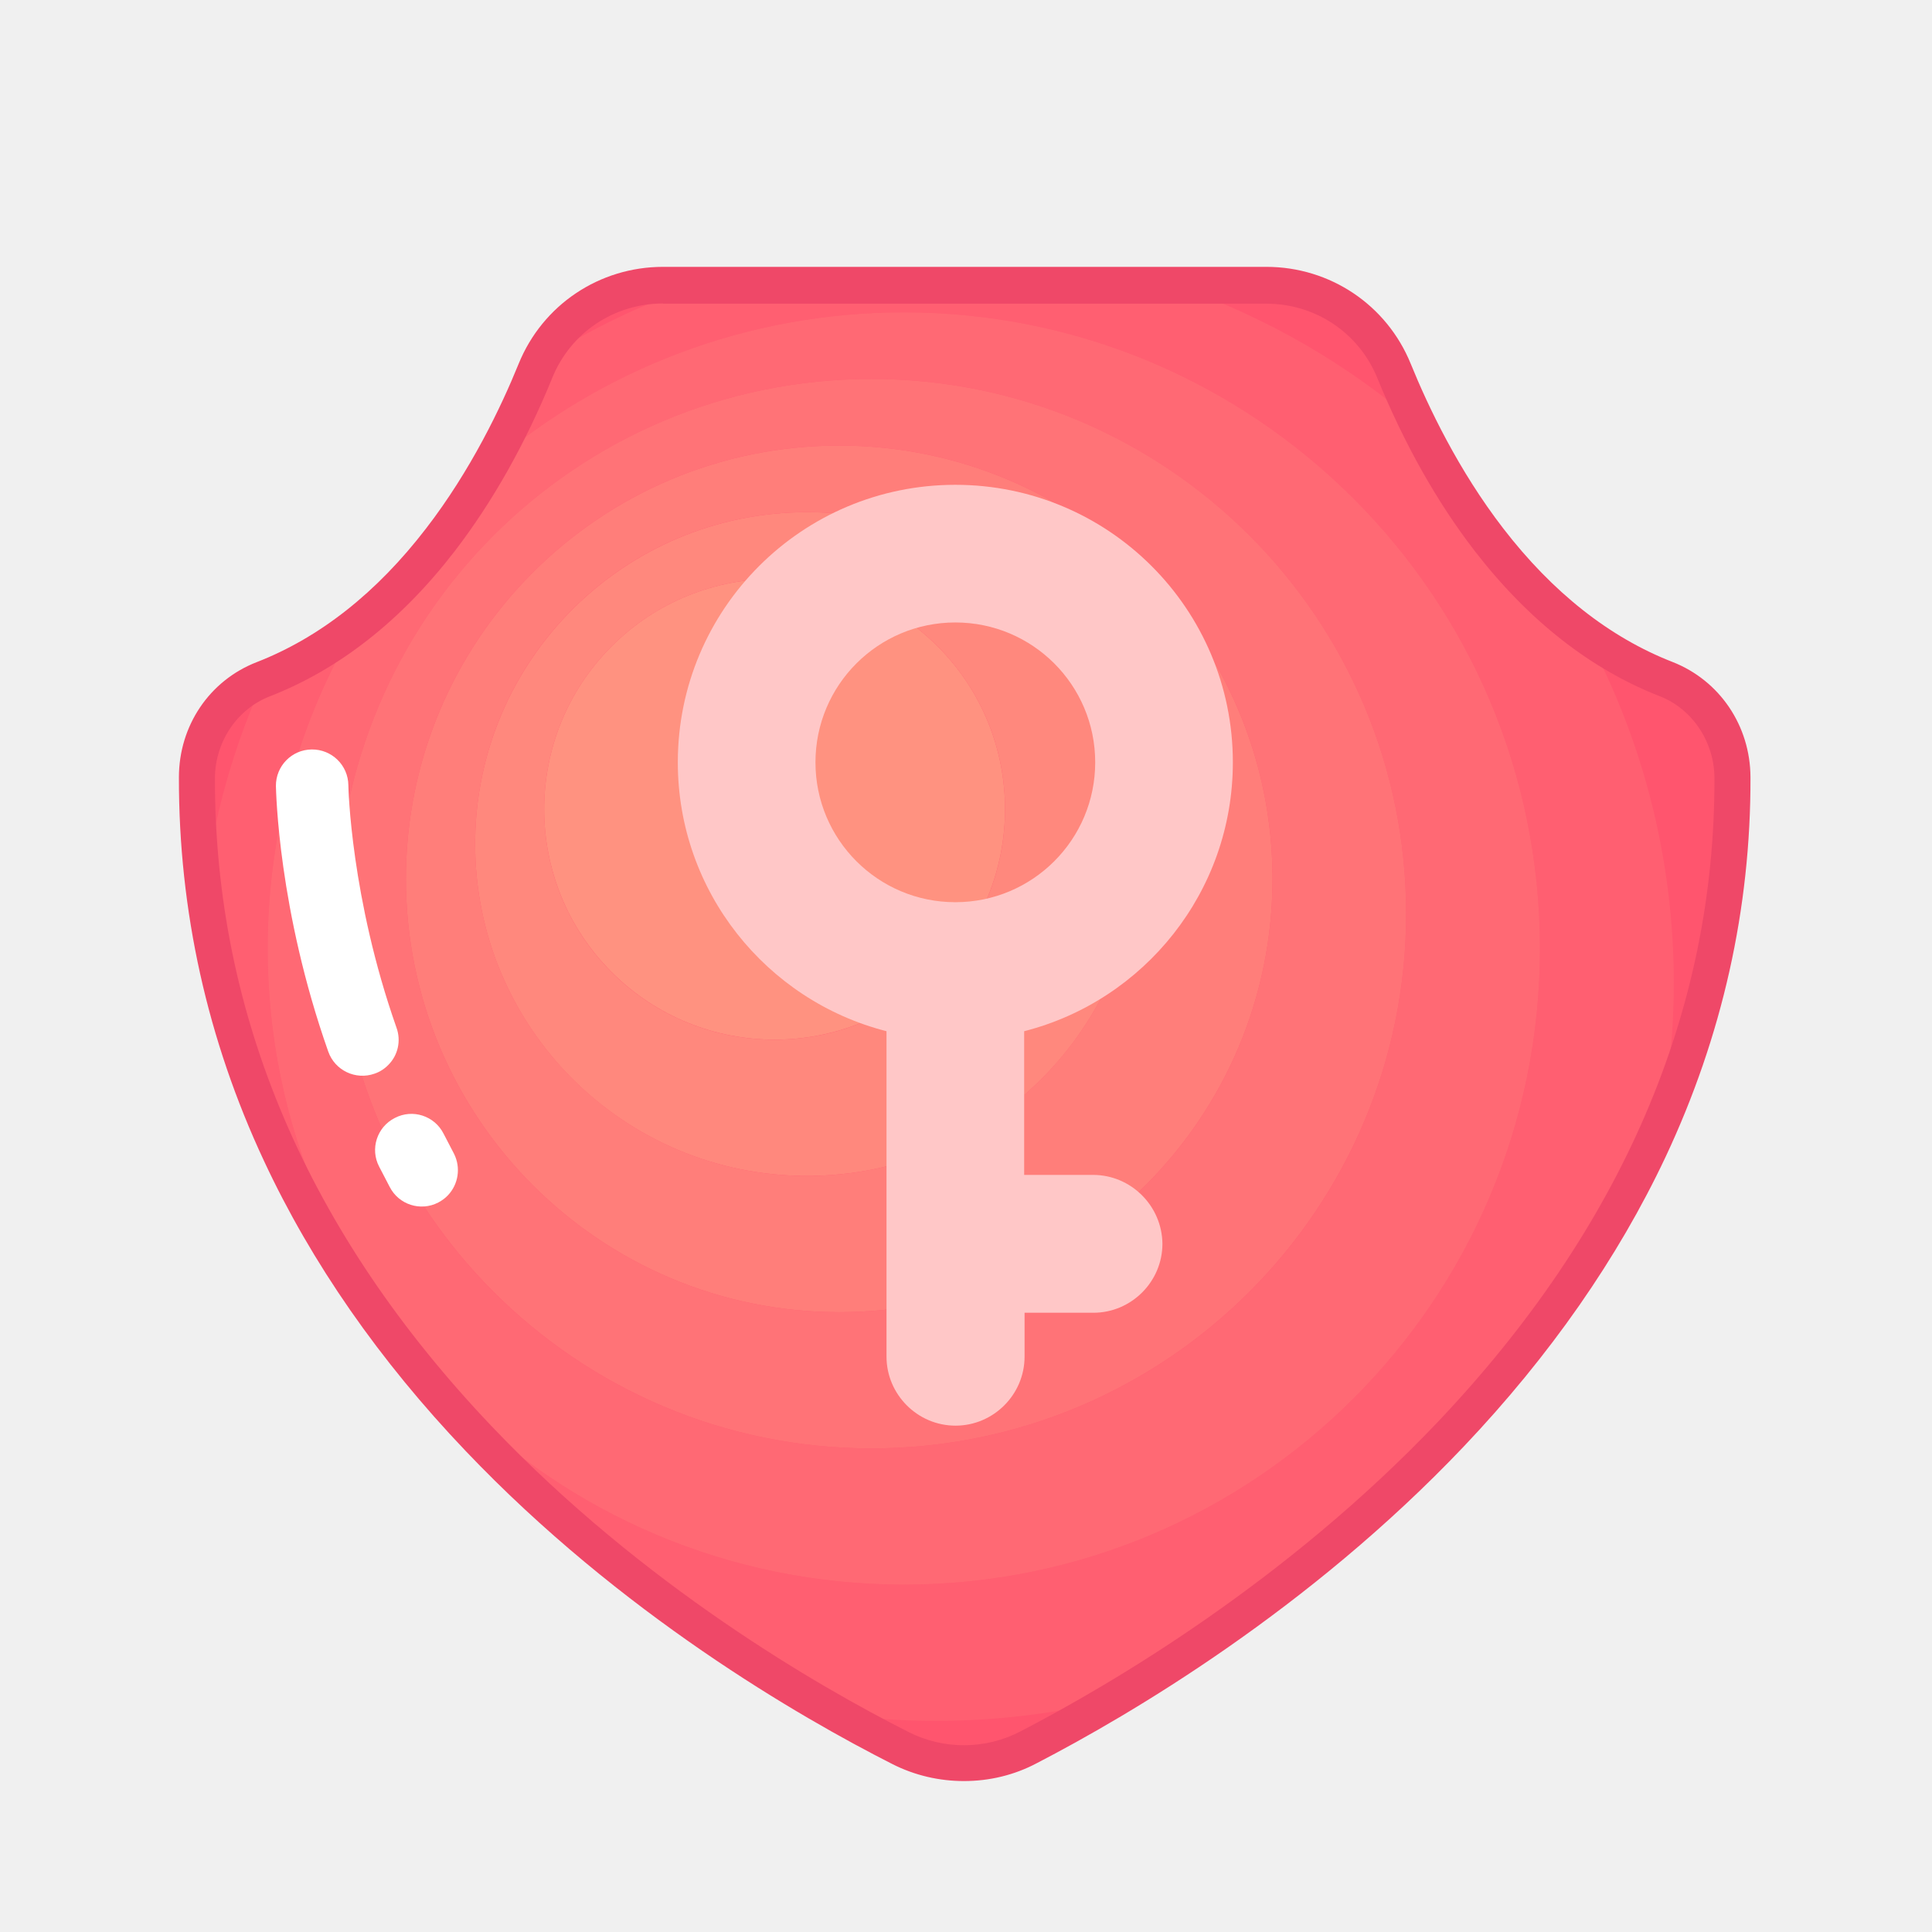
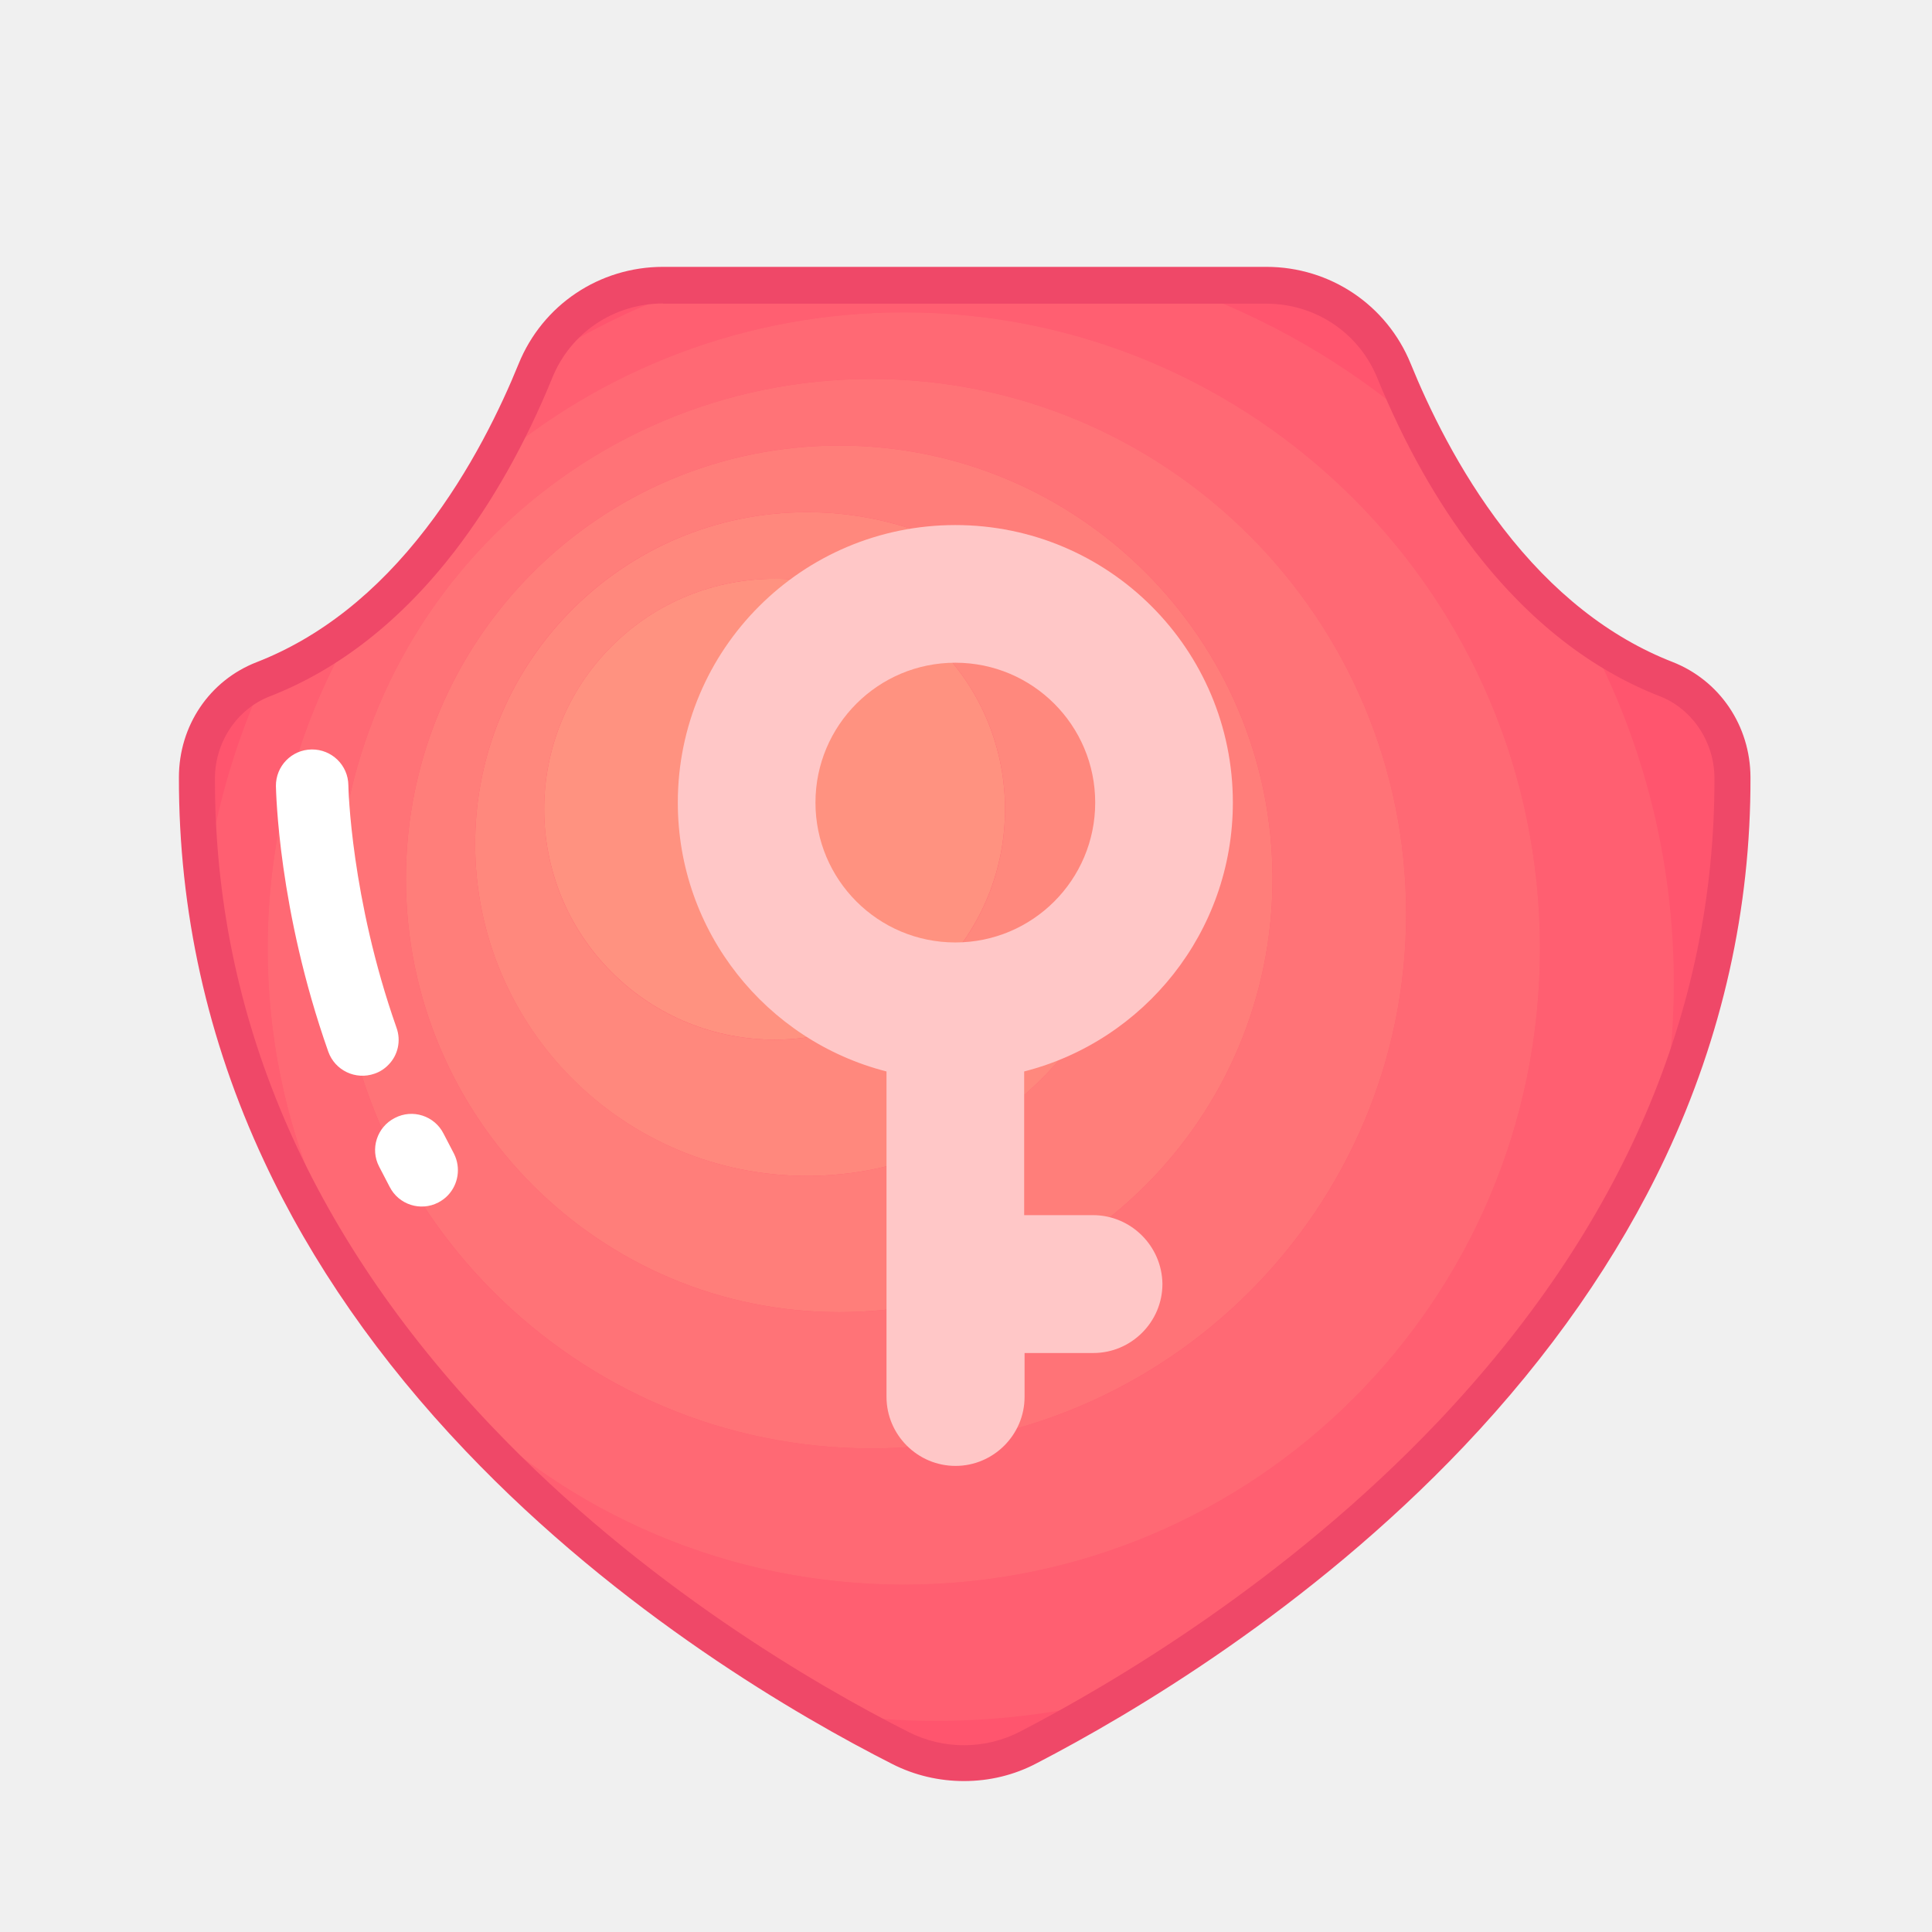
- <svg xmlns="http://www.w3.org/2000/svg" t="1722239037599" class="icon" viewBox="0 0 1024 1024" version="1.1" p-id="1857" width="64" height="64">
-   <path d="M882.987 359.893c-78.933-30.827-123.093-111.68-144.107-163.307-11.2-27.52-37.973-45.44-67.733-45.44H351.467c-29.653 0-56.533 17.92-67.733 45.44-21.013 51.627-65.28 132.587-144.213 163.413-21.44 8.32-35.093 29.227-35.2 52.16-0.533 298.347 274.667 464.427 372.8 514.24 21.44 10.88 46.827 10.773 68.16-0.32 97.92-50.773 373.76-219.84 372.907-513.92 0-22.933-13.867-43.84-35.2-52.267z" fill="#FF556E" p-id="1858" />
-   <path d="M351.467 151.253c-27.733 0-53.013 15.68-65.28 40.107 25.813-16.533 53.76-29.973 83.2-40.107h-17.92zM139.52 360c-21.44 8.32-35.093 29.227-35.2 52.16 0 20.907 1.28 41.173 3.84 60.8 4.907-39.893 15.787-77.973 31.787-113.173-0.107 0.107-0.32 0.107-0.427 0.213z m599.36-163.307c-11.2-27.52-37.973-45.44-67.733-45.44H622.933c47.787 16.32 91.413 41.707 128.853 74.133-5.013-10.24-9.28-19.947-12.907-28.693zM444.053 908.693c12.373 7.04 23.573 12.907 33.067 17.707 21.44 10.88 46.827 10.773 68.16-0.32 12.693-6.507 28.267-15.04 45.867-25.6-30.4 7.573-62.293 11.627-95.04 11.627-17.6 0-34.987-1.173-52.053-3.413z m438.933-548.8c-15.147-5.973-29.12-13.76-41.813-22.827 29.333 54.827 45.973 117.44 45.973 184 0 25.92-2.56 51.2-7.36 75.627 23.893-54.827 38.613-116.373 38.4-184.64 0-22.827-13.867-43.733-35.2-52.16z" fill="#FF556E" p-id="1859" />
-   <path d="M841.173 337.173c-42.027-29.973-70.827-74.133-89.387-111.787-37.44-32.32-81.067-57.707-128.853-74.133H369.387c-29.547 10.133-57.387 23.68-83.2 40.107-0.853 1.707-1.707 3.52-2.453 5.333-6.08 14.933-14.08 32.32-24.32 50.24 58.987-50.667 135.68-81.387 219.627-81.387 186.24 0 337.173 150.933 337.173 337.173S665.28 839.893 479.04 839.893 141.867 688.96 141.867 502.72c0-62.293 16.853-120.533 46.293-170.56-14.4 11.2-30.4 20.693-48.213 27.733-16 35.307-26.88 73.28-31.787 113.173 29.867 233.067 229.12 375.253 335.893 435.627 17.067 2.24 34.453 3.413 52.053 3.413 32.747 0 64.64-4.053 95.04-11.627 87.04-52.053 222.72-152.64 288.64-303.68 4.8-24.427 7.36-49.707 7.36-75.627 0-66.56-16.64-129.173-45.973-184z" fill="#FF5F71" p-id="1860" />
-   <path d="M479.04 839.893c186.24 0 337.173-150.933 337.173-337.173S665.28 165.547 479.04 165.547c-83.84 0-160.64 30.613-219.627 81.387-17.067 29.973-40.427 61.333-71.253 85.227-29.44 50.027-46.293 108.267-46.293 170.56 0 186.24 150.933 337.173 337.173 337.173zM461.867 200.853c156.48 0 283.413 126.933 283.413 283.413S618.453 767.68 461.867 767.68 178.56 640.747 178.56 484.267 305.387 200.853 461.867 200.853z" fill="#FF6974" p-id="1861" />
-   <path d="M461.867 767.68c156.48 0 283.413-126.933 283.413-283.413S618.453 200.853 461.867 200.853 178.56 327.787 178.56 484.267 305.387 767.68 461.867 767.68z m-17.067-531.52c126.827 0 229.653 102.827 229.653 229.653S571.627 695.467 444.8 695.467s-229.653-102.827-229.653-229.653S317.973 236.16 444.8 236.16z" fill="#FF7377" p-id="1862" />
-   <path d="M444.8 695.467c126.827 0 229.653-102.827 229.653-229.653S571.627 236.16 444.8 236.16s-229.653 102.827-229.653 229.653S317.973 695.467 444.8 695.467z m-17.067-424c97.173 0 175.893 78.72 175.893 175.893S524.8 623.253 427.733 623.253s-175.893-78.72-175.893-175.893S330.56 271.467 427.733 271.467z" fill="#FF7E7A" p-id="1863" />
-   <path d="M427.733 623.253c97.173 0 175.893-78.72 175.893-175.893S524.8 271.467 427.733 271.467s-175.893 78.72-175.893 175.893S330.56 623.253 427.733 623.253z m-17.173-316.48c67.413 0 122.133 54.613 122.133 122.133s-54.613 122.133-122.133 122.133-122.133-54.613-122.133-122.133 54.72-122.133 122.133-122.133z" fill="#FF887D" p-id="1864" />
-   <path d="M324.195 515.263a122.133 122.133 0 1 0 172.72-172.725 122.133 122.133 0 1 0-172.72 172.725z" fill="#FF9280" p-id="1865" />
-   <path d="M510.933 944c-13.12 0-26.133-2.987-38.08-9.067-49.173-24.96-143.893-79.573-226.027-165.867-45.76-48-81.707-99.733-106.88-153.707-30.08-64.32-45.227-132.693-45.12-203.307 0-27.413 16.213-51.413 41.28-61.12 33.387-13.013 63.573-36.8 89.707-70.827 23.787-30.827 39.787-64.427 49.067-87.253 12.693-31.253 42.773-51.413 76.587-51.413h319.68c33.813 0 63.893 20.16 76.587 51.413 9.28 22.827 25.28 56.427 48.96 87.147 26.133 33.92 56.32 57.813 89.707 70.827 25.067 9.813 41.28 33.813 41.387 61.12 0.213 69.547-14.933 137.28-45.013 201.28-25.28 53.653-61.227 105.28-106.987 153.493-82.133 86.507-176.853 142.187-226.027 167.68-12.16 6.507-25.493 9.6-38.827 9.6zM351.467 160.853c-26.027 0-49.067 15.467-58.773 39.467-14.187 34.773-31.573 65.6-51.627 91.733-28.373 36.8-61.333 62.72-98.027 77.013-17.387 6.72-29.013 24.107-29.12 43.307-0.213 125.547 49.173 241.173 146.773 343.68 80.107 84.16 172.693 137.6 220.8 161.92 18.667 9.493 40.853 9.387 59.413-0.32 48.107-24.96 140.693-79.36 221.013-163.84 97.707-102.933 147.093-217.813 146.773-341.547-0.107-19.093-11.733-36.587-29.12-43.307-36.587-14.293-69.547-40.213-97.92-76.907-20.16-26.133-37.44-56.96-51.627-91.627-9.707-24-32.853-39.467-58.773-39.467H351.467v-0.107z" fill="#EF4868" p-id="1866" />
-   <path d="M579.307 622.72h-36.48v-76.16c63.573-16.213 110.613-73.92 110.613-142.507 0-81.28-65.813-147.093-147.093-147.093s-147.093 65.813-147.093 147.093c0 68.587 47.04 126.293 110.613 142.507v172.48c0 20.053 16.427 36.587 36.587 36.587 20.053 0 36.587-16.427 36.587-36.587v-23.253h36.48c20.053 0 36.587-16.427 36.587-36.587-0.213-20.053-16.64-36.48-36.8-36.48z m-147.093-218.667c0-40.96 33.173-74.133 74.133-74.133s74.133 33.173 74.133 74.133-33.173 74.133-74.133 74.133-74.133-33.173-74.133-74.133z" fill="#FFC7C7" p-id="1867" />
-   <path d="M205.973 564.267c-2.027 2.133-4.587 3.84-7.467 4.8-10.027 3.52-21.013-1.707-24.533-11.733-26.56-75.307-27.627-138.027-27.733-140.693-0.107-10.56 8.32-19.307 18.987-19.413 10.56-0.107 19.307 8.32 19.413 18.987 0 1.067 1.28 59.627 25.493 128.427 2.56 7.04 0.747 14.613-4.16 19.627z m31.467 69.227c-1.387 1.493-3.093 2.773-5.12 3.84-9.387 4.907-21.013 1.173-25.813-8.32l-5.547-10.667c-4.907-9.387-1.173-21.013 8.32-25.813 9.387-4.907 21.013-1.173 25.813 8.32l5.547 10.667c3.733 7.467 2.24 16.213-3.2 21.973z" fill="#FFFFFF" p-id="1868" />
+ <svg xmlns="http://www.w3.org/2000/svg" t="1722316687905" class="icon" viewBox="0 0 1024 1024" version="1.1" p-id="1372" width="64" height="64">
+   <path d="M882.987 359.893c-78.933-30.827-123.093-111.68-144.107-163.307-11.2-27.52-37.973-45.44-67.733-45.44H351.467c-29.653 0-56.533 17.92-67.733 45.44-21.013 51.627-65.28 132.587-144.213 163.413-21.44 8.32-35.093 29.227-35.2 52.16-0.533 298.347 274.667 464.427 372.8 514.24 21.44 10.88 46.827 10.773 68.16-0.32 97.92-50.773 373.76-219.84 372.907-513.92 0-22.933-13.867-43.84-35.2-52.267z" fill="#FF556E" p-id="1373" />
+   <path d="M351.467 151.253c-27.733 0-53.013 15.68-65.28 40.107 25.813-16.533 53.76-29.973 83.2-40.107h-17.92zM139.52 360c-21.44 8.32-35.093 29.227-35.2 52.16 0 20.907 1.28 41.173 3.84 60.8 4.907-39.893 15.787-77.973 31.787-113.173-0.107 0.107-0.32 0.107-0.427 0.213z m599.36-163.307c-11.2-27.52-37.973-45.44-67.733-45.44H622.933c47.787 16.32 91.413 41.707 128.853 74.133-5.013-10.24-9.28-19.947-12.907-28.693zM444.053 908.693c12.373 7.04 23.573 12.907 33.067 17.707 21.44 10.88 46.827 10.773 68.16-0.32 12.693-6.507 28.267-15.04 45.867-25.6-30.4 7.573-62.293 11.627-95.04 11.627-17.6 0-34.987-1.173-52.053-3.413z m438.933-548.8c-15.147-5.973-29.12-13.76-41.813-22.827 29.333 54.827 45.973 117.44 45.973 184 0 25.92-2.56 51.2-7.36 75.627 23.893-54.827 38.613-116.373 38.4-184.64 0-22.827-13.867-43.733-35.2-52.16z" fill="#FF556E" p-id="1374" />
+   <path d="M841.173 337.173c-42.027-29.973-70.827-74.133-89.387-111.787-37.44-32.32-81.067-57.707-128.853-74.133H369.387c-29.547 10.133-57.387 23.68-83.2 40.107-0.853 1.707-1.707 3.52-2.453 5.333-6.08 14.933-14.08 32.32-24.32 50.24 58.987-50.667 135.68-81.387 219.627-81.387 186.24 0 337.173 150.933 337.173 337.173S665.28 839.893 479.04 839.893 141.867 688.96 141.867 502.72c0-62.293 16.853-120.533 46.293-170.56-14.4 11.2-30.4 20.693-48.213 27.733-16 35.307-26.88 73.28-31.787 113.173 29.867 233.067 229.12 375.253 335.893 435.627 17.067 2.24 34.453 3.413 52.053 3.413 32.747 0 64.64-4.053 95.04-11.627 87.04-52.053 222.72-152.64 288.64-303.68 4.8-24.427 7.36-49.707 7.36-75.627 0-66.56-16.64-129.173-45.973-184z" fill="#FF5F71" p-id="1375" />
+   <path d="M479.04 839.893c186.24 0 337.173-150.933 337.173-337.173S665.28 165.547 479.04 165.547c-83.84 0-160.64 30.613-219.627 81.387-17.067 29.973-40.427 61.333-71.253 85.227-29.44 50.027-46.293 108.267-46.293 170.56 0 186.24 150.933 337.173 337.173 337.173zM461.867 200.853c156.48 0 283.413 126.933 283.413 283.413S618.453 767.68 461.867 767.68 178.56 640.747 178.56 484.267 305.387 200.853 461.867 200.853z" fill="#FF6974" p-id="1376" />
+   <path d="M461.867 767.68c156.48 0 283.413-126.933 283.413-283.413S618.453 200.853 461.867 200.853 178.56 327.787 178.56 484.267 305.387 767.68 461.867 767.68z m-17.067-531.52c126.827 0 229.653 102.827 229.653 229.653S571.627 695.467 444.8 695.467s-229.653-102.827-229.653-229.653S317.973 236.16 444.8 236.16z" fill="#FF7377" p-id="1377" />
+   <path d="M444.8 695.467c126.827 0 229.653-102.827 229.653-229.653S571.627 236.16 444.8 236.16s-229.653 102.827-229.653 229.653S317.973 695.467 444.8 695.467z m-17.067-424c97.173 0 175.893 78.72 175.893 175.893S524.8 623.253 427.733 623.253s-175.893-78.72-175.893-175.893S330.56 271.467 427.733 271.467z" fill="#FF7E7A" p-id="1378" />
+   <path d="M427.733 623.253c97.173 0 175.893-78.72 175.893-175.893S524.8 271.467 427.733 271.467s-175.893 78.72-175.893 175.893S330.56 623.253 427.733 623.253z m-17.173-316.48c67.413 0 122.133 54.613 122.133 122.133s-54.613 122.133-122.133 122.133-122.133-54.613-122.133-122.133 54.72-122.133 122.133-122.133z" fill="#FF887D" p-id="1379" />
+   <path d="M324.195 515.263a122.133 122.133 0 1 0 172.72-172.725 122.133 122.133 0 1 0-172.72 172.725z" fill="#FF9280" p-id="1380" />
+   <path d="M510.933 944c-13.12 0-26.133-2.987-38.08-9.067-49.173-24.96-143.893-79.573-226.027-165.867-45.76-48-81.707-99.733-106.88-153.707-30.08-64.32-45.227-132.693-45.12-203.307 0-27.413 16.213-51.413 41.28-61.12 33.387-13.013 63.573-36.8 89.707-70.827 23.787-30.827 39.787-64.427 49.067-87.253 12.693-31.253 42.773-51.413 76.587-51.413h319.68c33.813 0 63.893 20.16 76.587 51.413 9.28 22.827 25.28 56.427 48.96 87.147 26.133 33.92 56.32 57.813 89.707 70.827 25.067 9.813 41.28 33.813 41.387 61.12 0.213 69.547-14.933 137.28-45.013 201.28-25.28 53.653-61.227 105.28-106.987 153.493-82.133 86.507-176.853 142.187-226.027 167.68-12.16 6.507-25.493 9.6-38.827 9.6zM351.467 160.853c-26.027 0-49.067 15.467-58.773 39.467-14.187 34.773-31.573 65.6-51.627 91.733-28.373 36.8-61.333 62.72-98.027 77.013-17.387 6.72-29.013 24.107-29.12 43.307-0.213 125.547 49.173 241.173 146.773 343.68 80.107 84.16 172.693 137.6 220.8 161.92 18.667 9.493 40.853 9.387 59.413-0.32 48.107-24.96 140.693-79.36 221.013-163.84 97.707-102.933 147.093-217.813 146.773-341.547-0.107-19.093-11.733-36.587-29.12-43.307-36.587-14.293-69.547-40.213-97.92-76.907-20.16-26.133-37.44-56.96-51.627-91.627-9.707-24-32.853-39.467-58.773-39.467H351.467v-0.107z" fill="#EF4868" p-id="1381" />
+   <path d="M579.307 644.053h-36.48v-76.16c63.573-16.213 110.613-73.92 110.613-142.507 0-81.28-65.813-147.093-147.093-147.093s-147.093 65.813-147.093 147.093c0 68.587 47.04 126.293 110.613 142.507v172.48c0 20.053 16.427 36.587 36.587 36.587 20.053 0 36.587-16.427 36.587-36.587v-23.253h36.48c20.053 0 36.587-16.427 36.587-36.587-0.213-20.053-16.64-36.48-36.8-36.48z m-147.093-218.667c0-40.96 33.173-74.133 74.133-74.133s74.133 33.173 74.133 74.133-33.173 74.133-74.133 74.133-74.133-33.173-74.133-74.133z" fill="#FFC7C7" p-id="1382" />
+   <path d="M205.973 564.267c-2.027 2.133-4.587 3.84-7.467 4.8-10.027 3.52-21.013-1.707-24.533-11.733-26.56-75.307-27.627-138.027-27.733-140.693-0.107-10.56 8.32-19.307 18.987-19.413 10.56-0.107 19.307 8.32 19.413 18.987 0 1.067 1.28 59.627 25.493 128.427 2.56 7.04 0.747 14.613-4.16 19.627z m31.467 69.227c-1.387 1.493-3.093 2.773-5.12 3.84-9.387 4.907-21.013 1.173-25.813-8.32l-5.547-10.667c-4.907-9.387-1.173-21.013 8.32-25.813 9.387-4.907 21.013-1.173 25.813 8.32l5.547 10.667c3.733 7.467 2.24 16.213-3.2 21.973z" fill="#FFFFFF" p-id="1383" />
</svg>
